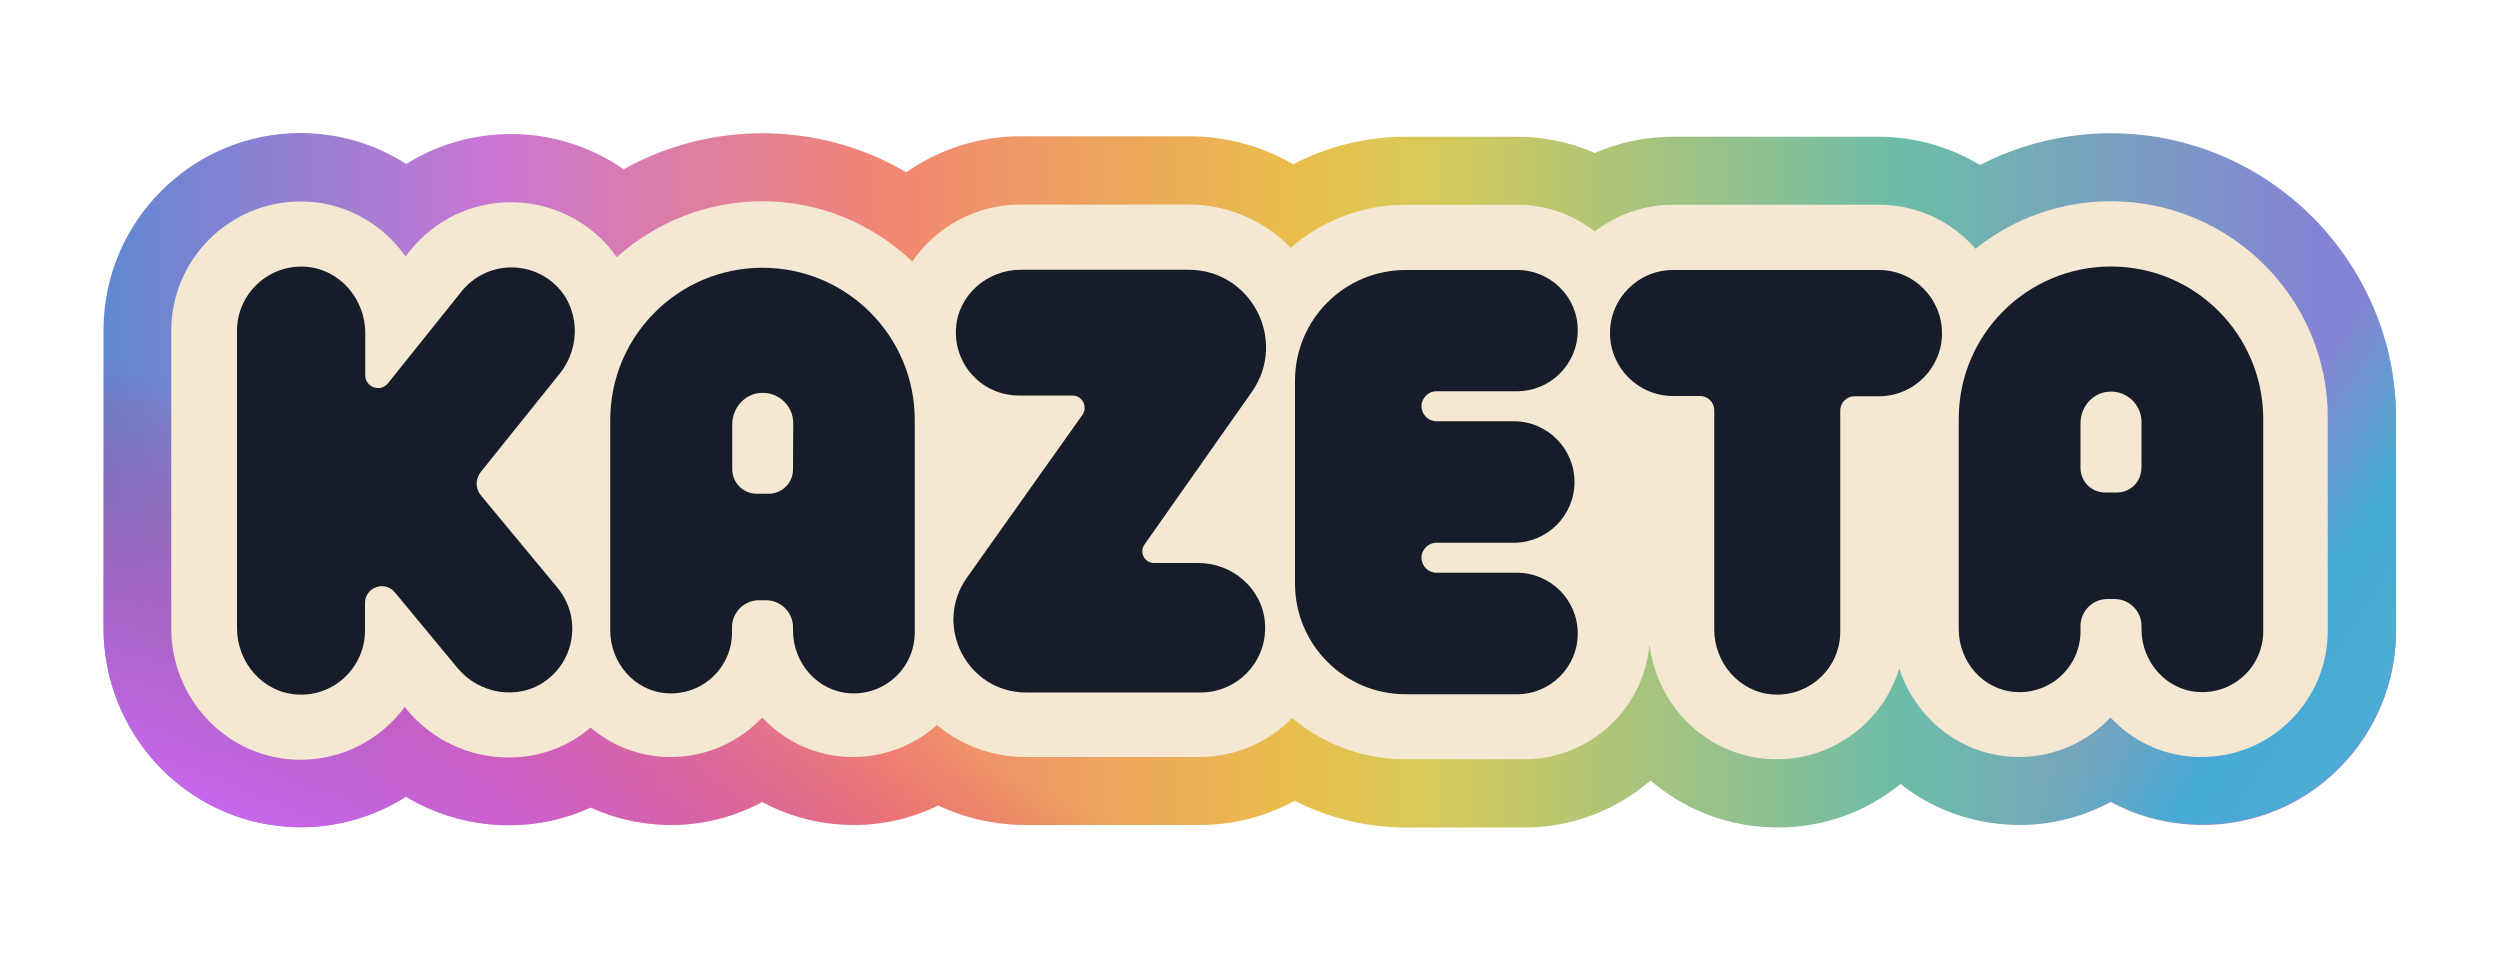
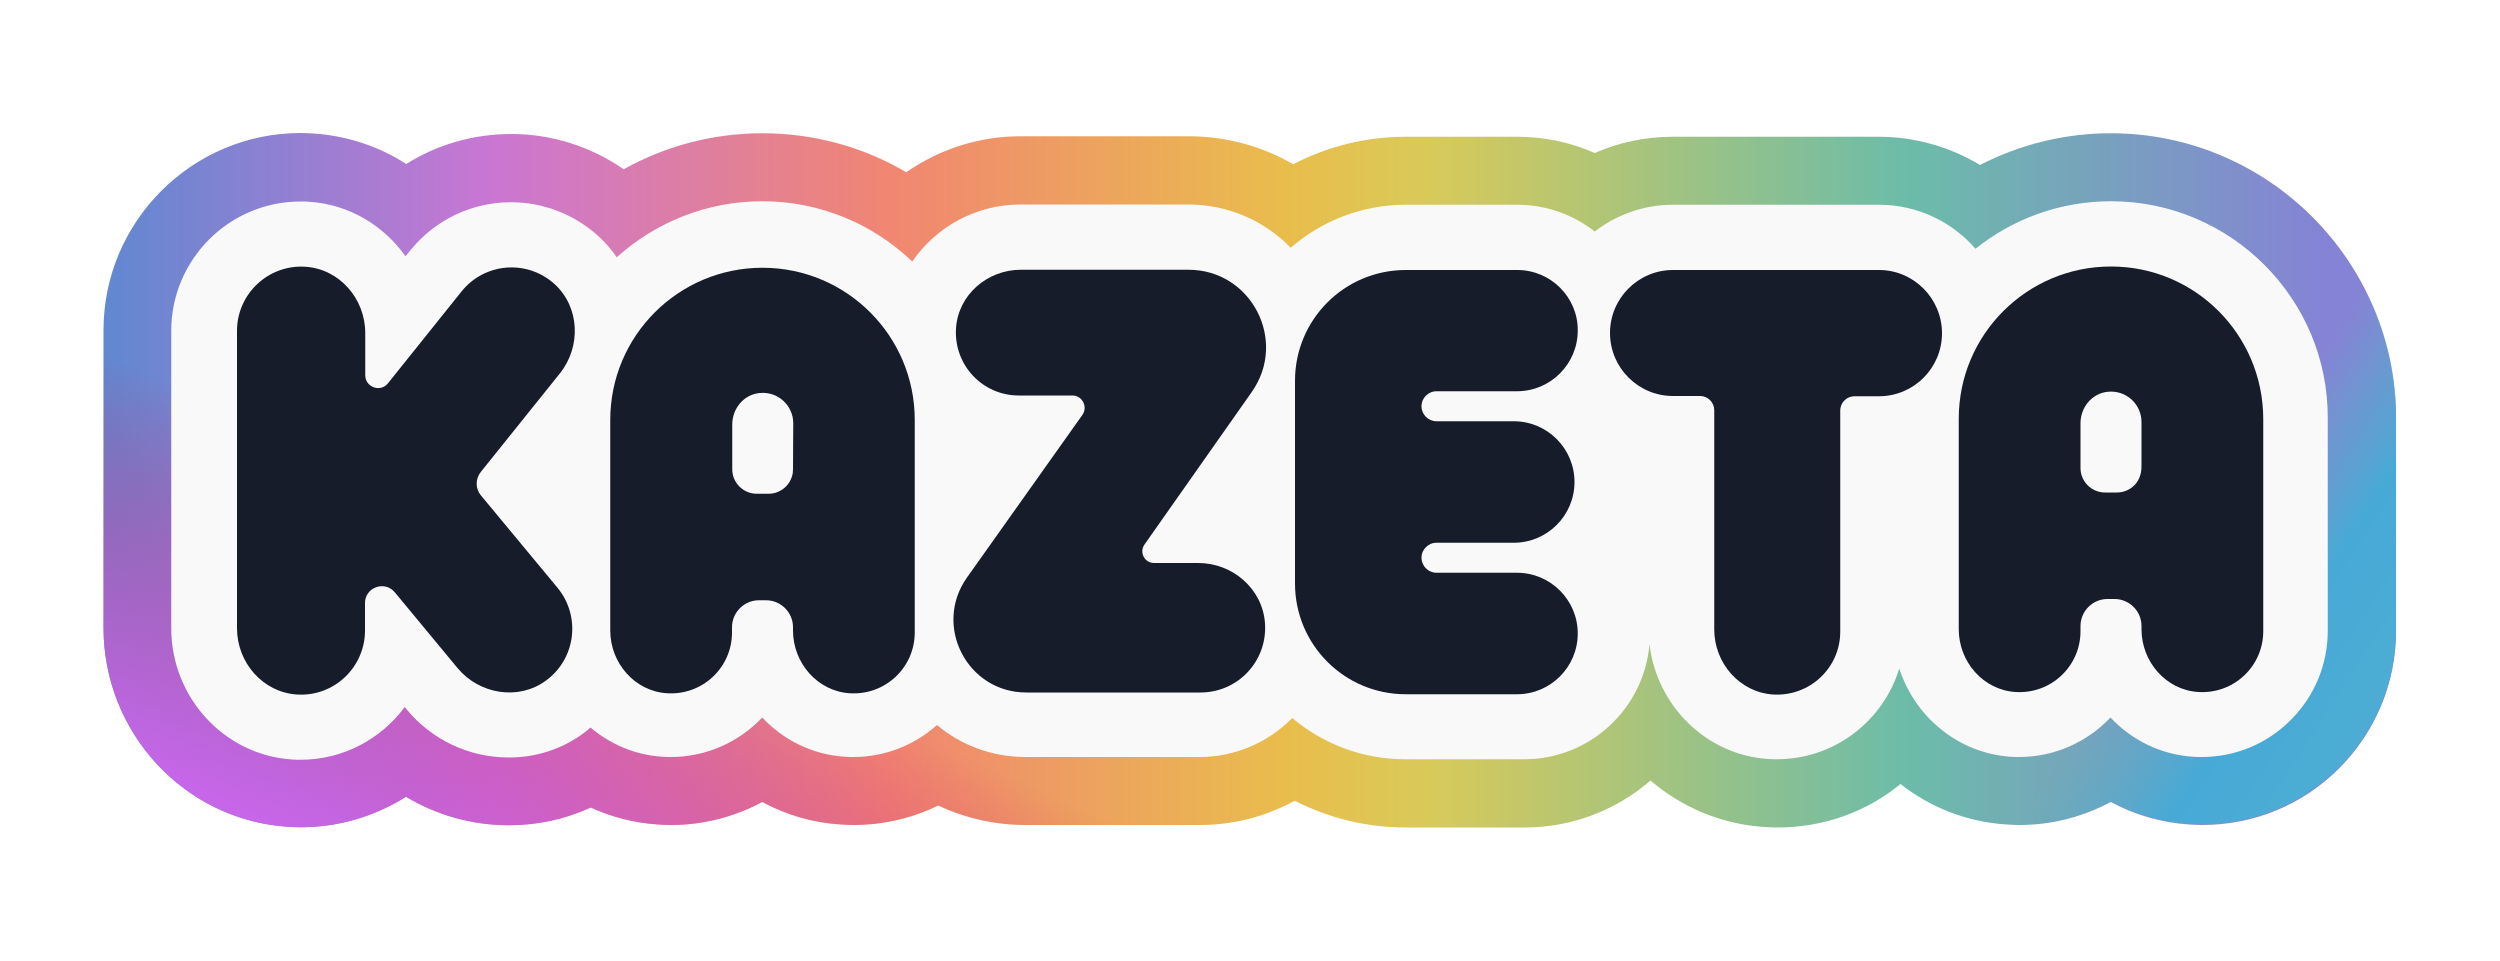
<svg xmlns="http://www.w3.org/2000/svg" version="1.1" id="Layer_1" x="0px" y="0px" width="1000px" height="384.4px" viewBox="0 0 1000 384.4" style="enable-background:new 0 0 1000 384.4;" xml:space="preserve">
  <defs id="defs24" />
  <style type="text/css" id="style1">
	.st0{fill:#161C2B;}
	.st1{fill:url(#SVGID_1_);}
	.st2{fill:url(#SVGID_2_);}
	.st3{fill:url(#SVGID_3_);}
	.st4{fill:#F4E8D3;}
	.st5{fill:#161C2A;}
</style>
  <g id="g24">
    <g id="g13">
      <linearGradient id="SVGID_1_" gradientUnits="userSpaceOnUse" x1="41.4" y1="193.9" x2="958.4" y2="193.9" gradientTransform="matrix(1 0 0 -1 0 386)">
        <stop offset="0" style="stop-color:#6088D1" id="stop1" />
        <stop offset="0.17" style="stop-color:#CA76D3" id="stop2" />
        <stop offset="0.343" style="stop-color:#F18672" id="stop3" />
        <stop offset="0.516" style="stop-color:#E9BD4C" id="stop4" />
        <stop offset="0.576" style="stop-color:#D9CA58" id="stop5" />
        <stop offset="0.786" style="stop-color:#6CBCA9" id="stop6" />
        <stop offset="0.968" style="stop-color:#8583D5" id="stop7" />
      </linearGradient>
      <path class="st1" d="M710.9,331c-1.7,0-3.4-0.1-5.1-0.2c-17.3-1.1-33.1-7.9-45.6-18.6C646.6,324,628.9,331,609.9,331h-47.6    c-15.5,0-30.7-3.7-44.4-10.7c-11.6,6.3-24.6,9.7-37.9,9.7h-69.7c-12.2,0-24.2-2.7-35-7.8c-10.5,5.1-22,7.8-33.9,7.8    c-1.7,0-3.4-0.1-5.1-0.2c-11.1-0.7-21.8-3.8-31.4-9c-11.2,6-23.7,9.2-36.5,9.2c-1.7,0-3.4-0.1-5.1-0.2c-9.4-0.6-18.5-2.9-27-6.8    c-10.2,4.7-21.3,7.1-32.7,7.1c-14.7,0-28.9-4-41.2-11.4c-12.5,7.9-27.1,12.2-42.1,12.2c-1.7,0-3.4-0.1-5.2-0.2    c-41.3-2.7-73.7-37.6-73.7-79.6v-119c0-43.5,35.4-78.9,78.9-78.9c1.7,0,3.4,0.1,5.1,0.2c13.4,0.9,26.1,5.1,37.1,12.2    c12.4-7.8,26.9-12,42-12c16.2,0,31.8,5,45,14.1c16.8-9.4,35.9-14.4,55.4-14.4c20.5,0,40.3,5.4,57.6,15.6    c13.2-9.2,29.1-14.4,45.7-14.4h67.1c15,0,29.4,3.9,42,11.2c13.8-7.2,29.2-11,45-11h44.6c10.8,0,21.3,2.2,31,6.5    c9.8-4.3,20.3-6.5,31.2-6.5h82.4c14.4,0,28.4,4,40.5,11.3c16.1-8.3,34.1-12.7,52.3-12.7c62.9,0,114.1,51.2,114.1,114.1v85    c0,20.7-8.1,40.2-22.7,54.9C921,322,901.6,330,880.8,330c-1.7,0-3.4-0.1-5.1-0.2c-11.1-0.7-21.8-3.8-31.4-9    c-11.2,6-23.7,9.2-36.5,9.2c-1.7,0-3.4-0.1-5.1-0.2c-15.9-1-30.6-6.8-42.5-16.2C746.7,324.7,729.5,331,710.9,331z" id="path7" />
      <linearGradient id="SVGID_2_" gradientUnits="userSpaceOnUse" x1="375.869" y1="-72.135" x2="619.108" y2="449.492" gradientTransform="matrix(1 0 0 -1 0 386)">
        <stop offset="0" style="stop-color:#C866EB" id="stop8" />
        <stop offset="3.360748e-02" style="stop-color:#C961E1;stop-opacity:0.868" id="stop9" />
        <stop offset="9.095526e-02" style="stop-color:#CD53C6;stop-opacity:0.642" id="stop10" />
        <stop offset="0.165" style="stop-color:#D23C9A;stop-opacity:0.35" id="stop11" />
        <stop offset="0.252" style="stop-color:#DA1D5D;stop-opacity:6.802917e-03" id="stop12" />
        <stop offset="0.254" style="stop-color:#DA1C5C;stop-opacity:0" id="stop13" />
      </linearGradient>
      <path class="st2" d="M710.9,331c-1.7,0-3.4-0.1-5.1-0.2c-17.3-1.1-33.1-7.9-45.6-18.6C646.6,324,628.9,331,609.9,331h-47.6    c-15.5,0-30.7-3.7-44.4-10.7c-11.6,6.3-24.6,9.7-37.9,9.7h-69.7c-12.2,0-24.2-2.7-35-7.8c-10.5,5.1-22,7.8-33.9,7.8    c-1.7,0-3.4-0.1-5.1-0.2c-11.1-0.7-21.8-3.8-31.4-9c-11.2,6-23.7,9.2-36.5,9.2c-1.7,0-3.4-0.1-5.1-0.2c-9.4-0.6-18.5-2.9-27-6.8    c-10.2,4.7-21.3,7.1-32.7,7.1c-14.7,0-28.9-4-41.2-11.4c-12.5,7.9-27.1,12.2-42.1,12.2c-1.7,0-3.4-0.1-5.2-0.2    c-41.3-2.7-73.7-37.6-73.7-79.6v-119c0-43.5,35.4-78.9,78.9-78.9c1.7,0,3.4,0.1,5.1,0.2c13.4,0.9,26.1,5.1,37.1,12.2    c12.4-7.8,26.9-12,42-12c16.2,0,31.8,5,45,14.1c16.8-9.4,35.9-14.4,55.4-14.4c20.5,0,40.3,5.4,57.6,15.6    c13.2-9.2,29.1-14.4,45.7-14.4h67.1c15,0,29.4,3.9,42,11.2c13.8-7.2,29.2-11,45-11h44.6c10.8,0,21.3,2.2,31,6.5    c9.8-4.3,20.3-6.5,31.2-6.5h82.4c14.4,0,28.4,4,40.5,11.3c16.1-8.3,34.1-12.7,52.3-12.7c62.9,0,114.1,51.2,114.1,114.1v85    c0,20.7-8.1,40.2-22.7,54.9C921,322,901.6,330,880.8,330c-1.7,0-3.4-0.1-5.1-0.2c-11.1-0.7-21.8-3.8-31.4-9    c-11.2,6-23.7,9.2-36.5,9.2c-1.7,0-3.4-0.1-5.1-0.2c-15.9-1-30.6-6.8-42.5-16.2C746.7,324.7,729.5,331,710.9,331z" id="path13" />
    </g>
    <g id="g16">
      <linearGradient id="SVGID_3_" gradientUnits="userSpaceOnUse" x1="866.751" y1="-51.915" x2="169.48" y2="400.898" gradientTransform="matrix(1 0 0 -1 0 386)">
        <stop offset="0" style="stop-color:#4EADD3" id="stop14" />
        <stop offset="7.152374e-02" style="stop-color:#47AAD6" id="stop15" />
        <stop offset="0.131" style="stop-color:#55B4C2;stop-opacity:0" id="stop16" />
      </linearGradient>
      <path class="st3" d="M710.9,330.6c-1.7,0-3.4-0.1-5.1-0.2c-17.3-1.1-33.1-7.9-45.6-18.6c-13.6,11.7-31.3,18.8-50.3,18.8h-47.6    c-15.5,0-30.7-3.7-44.4-10.7c-11.6,6.3-24.6,9.7-37.9,9.7h-69.7c-12.2,0-24.2-2.7-35-7.8c-10.5,5.1-22,7.8-33.9,7.8    c-1.7,0-3.4-0.1-5.1-0.2c-11.1-0.7-21.8-3.8-31.4-9c-11.2,6-23.7,9.2-36.5,9.2c-1.7,0-3.4-0.1-5.1-0.2c-9.4-0.6-18.5-2.9-27-6.8    c-10.2,4.7-21.3,7.1-32.7,7.1c-14.7,0-28.9-4-41.2-11.4c-12.5,7.9-27.1,12.2-42.1,12.2c-1.7,0-3.4-0.1-5.2-0.2    c-41.3-2.7-73.7-37.6-73.7-79.6v-119c0-43.5,35.4-78.9,78.9-78.9c1.7,0,3.4,0.1,5.1,0.2c13.4,0.9,26.1,5.1,37.1,12.2    c12.4-7.8,26.9-12,42-12c16.2,0,31.8,5,45,14.1c16.8-9.4,35.9-14.4,55.4-14.4c20.5,0,40.3,5.4,57.6,15.6    c13.2-9.2,29.1-14.4,45.7-14.4h67.1c15,0,29.4,3.9,42,11.2c13.8-7.2,29.2-11,45-11h44.6c10.8,0,21.3,2.2,31,6.5    c9.8-4.3,20.3-6.5,31.2-6.5h82.4c14.4,0,28.4,4,40.5,11.3c16.1-8.3,34.1-12.7,52.3-12.7c62.9,0,114.1,51.2,114.1,114.1v85    c0,20.7-8.1,40.2-22.7,54.9c-14.7,14.7-34.1,22.7-54.9,22.7c-1.7,0-3.4-0.1-5.1-0.2c-11.1-0.7-21.8-3.8-31.4-9    c-11.2,6-23.7,9.2-36.5,9.2c-1.7,0-3.4-0.1-5.1-0.2c-15.9-1-30.6-6.8-42.5-16.2C746.6,324.2,729.4,330.6,710.9,330.6z" id="path16" />
    </g>
-     <path class="st4" d="M844.4,80.5c-20.5,0-39.3,7.1-54.2,19c-9.4-10.8-23.2-17.6-38.6-17.6h-82.4c-11.8,0-22.6,4-31.3,10.7   c-8.6-6.7-19.3-10.7-31-10.7h-44.6c-17.6,0-33.7,6.5-46,17.2c-10.6-10.9-25.2-17.3-41-17.3h-67.1c-18,0-33.9,9.1-43.3,22.8   c-15.6-14.9-36.7-24.1-60-24.1c-22.3,0-42.7,8.5-58.2,22.4c-2.1-3.1-4.6-5.9-7.4-8.5c-9.6-8.7-22-13.5-34.9-13.5   c-15.8,0-30.5,7.1-40.4,19.4l-1.8,2.2c-8.8-12.4-22.7-20.8-38.6-21.8c-1.1-0.1-2.3-0.1-3.4-0.1c-28.5,0-51.7,23.2-51.7,51.7v119   c0,27.7,21.2,50.7,48.3,52.5c1.1,0.1,2.3,0.1,3.4,0.1c17.1,0,32.2-8.3,41.7-21.1l0.8,1c10.1,12.2,25,19.2,40.8,19.2   c10.8,0,21.2-3.3,29.9-9.7c1-0.7,1.9-1.5,2.8-2.3c7.9,6.7,17.8,11,28.8,11.7c1.1,0.1,2.2,0.1,3.3,0.1c14.4,0,27.4-6.1,36.6-15.8   c8.4,9,20.1,14.9,33.1,15.7c1.1,0.1,2.2,0.1,3.3,0.1l0,0c12.5,0,24.3-4.6,33.5-12.8c9.7,8.2,22.2,12.8,35.4,12.8h69.7   c13.9,0,27.3-5.7,37-15.6c12.2,10.3,28,16.5,45.2,16.5h47.6c26.3,0,47.9-20.3,50.1-46c2.9,24.6,22.7,44.3,47.5,45.9   c1.1,0.1,2.3,0.1,3.4,0.1c23.1,0,42.6-15.3,49-36.3c6.3,19.4,23.6,33.9,44.6,35.3c1.1,0.1,2.2,0.1,3.3,0.1   c14.4,0,27.4-6.1,36.6-15.8c8.4,9,20.1,14.9,33.1,15.7c1.1,0.1,2.2,0.1,3.3,0.1l0,0c13.5,0,26.1-5.2,35.7-14.8   c9.5-9.5,14.8-22.2,14.8-35.7v-85C931.3,119.5,892.3,80.5,844.4,80.5z" id="path17" />
+     <path class="st4" d="M844.4,80.5c-20.5,0-39.3,7.1-54.2,19c-9.4-10.8-23.2-17.6-38.6-17.6h-82.4c-11.8,0-22.6,4-31.3,10.7   c-8.6-6.7-19.3-10.7-31-10.7h-44.6c-17.6,0-33.7,6.5-46,17.2c-10.6-10.9-25.2-17.3-41-17.3h-67.1c-18,0-33.9,9.1-43.3,22.8   c-15.6-14.9-36.7-24.1-60-24.1c-22.3,0-42.7,8.5-58.2,22.4c-2.1-3.1-4.6-5.9-7.4-8.5c-9.6-8.7-22-13.5-34.9-13.5   c-15.8,0-30.5,7.1-40.4,19.4l-1.8,2.2c-8.8-12.4-22.7-20.8-38.6-21.8c-1.1-0.1-2.3-0.1-3.4-0.1c-28.5,0-51.7,23.2-51.7,51.7v119   c0,27.7,21.2,50.7,48.3,52.5c1.1,0.1,2.3,0.1,3.4,0.1c17.1,0,32.2-8.3,41.7-21.1l0.8,1c10.1,12.2,25,19.2,40.8,19.2   c10.8,0,21.2-3.3,29.9-9.7c1-0.7,1.9-1.5,2.8-2.3c7.9,6.7,17.8,11,28.8,11.7c1.1,0.1,2.2,0.1,3.3,0.1c14.4,0,27.4-6.1,36.6-15.8   c8.4,9,20.1,14.9,33.1,15.7c1.1,0.1,2.2,0.1,3.3,0.1l0,0c12.5,0,24.3-4.6,33.5-12.8c9.7,8.2,22.2,12.8,35.4,12.8h69.7   c13.9,0,27.3-5.7,37-15.6c12.2,10.3,28,16.5,45.2,16.5h47.6c26.3,0,47.9-20.3,50.1-46c2.9,24.6,22.7,44.3,47.5,45.9   c1.1,0.1,2.3,0.1,3.4,0.1c23.1,0,42.6-15.3,49-36.3c6.3,19.4,23.6,33.9,44.6,35.3c1.1,0.1,2.2,0.1,3.3,0.1   c14.4,0,27.4-6.1,36.6-15.8c8.4,9,20.1,14.9,33.1,15.7c1.1,0.1,2.2,0.1,3.3,0.1l0,0c13.5,0,26.1-5.2,35.7-14.8   c9.5-9.5,14.8-22.2,14.8-35.7v-85C931.3,119.5,892.3,80.5,844.4,80.5z" id="path17" style="fill:#f9f9f9" />
    <g id="g23">
      <path class="st5" d="M751.6,108h-82.4c-13.9,0-25.2,11.3-25.2,25.2l0,0c0,13.9,11.3,25.2,25.2,25.2H680c3.2,0,5.7,2.6,5.7,5.7    v87.7c0,13.4,10.1,25.1,23.5,26c14.7,0.9,26.9-10.7,26.9-25.1v-88.5c0-3.2,2.6-5.7,5.7-5.7h9.8c13.9,0,25.2-11.3,25.2-25.2    S765.5,108,751.6,108z" id="path18" />
      <path class="st5" d="M224,149.3c8.5-10.7,7.9-26.4-2.1-35.6c-11.1-10.1-28.1-8.6-37.3,2.9l-29.4,36.7c-3,3.8-9.1,1.6-9.1-3.2    v-16.9c0-13.7-10.3-25.6-23.9-26.5c-14.9-1-27.4,10.9-27.4,25.6v119c0,13.7,10.3,25.6,23.9,26.5c14.9,1,27.3-10.9,27.3-25.6v-11    c0-6.3,7.9-9.1,11.9-4.3l25.1,30.3c8.7,10.5,24.3,13.1,35.3,5.1c12.1-8.8,14.1-25.8,4.7-37.2l-30.6-36.9c-2.3-2.7-2.3-6.6-0.1-9.4    L224,149.3z" id="path19" />
      <path class="st5" d="M606.9,108h-38.2h-4h-2.4c-24.5,0-44.3,19.8-44.3,44.3v81.1c0,24.5,19.8,44.3,44.3,44.3h2.4h3.8h38.3    c13.4,0,24.3-10.9,24.3-24.3l0,0c0-13.4-10.9-24.3-24.3-24.3h-32.2c-3.3,0-6-2.7-6-6s2.7-6,6-6h30.9c13.4,0,24.3-10.9,24.3-24.3    l0,0c0-13.4-10.9-24.3-24.3-24.3h-30.9c-3.3,0-6-2.7-6-6s2.7-6,6-6h32.2c13.4,0,24.3-10.9,24.3-24.3l0,0    C631.2,118.9,620.3,108,606.9,108z" id="path20" />
      <path class="st5" d="M500.7,156.8c14.5-20.6-0.2-48.9-25.3-48.9l0,0h-67.1c-13.4,0-25.1,10.1-25.9,23.5    c-0.9,14.6,10.6,26.8,25.1,26.8H429c3.9,0,6.2,4.5,4,7.7L386.8,231c-13.7,19.3,0.1,46,23.7,46h5.9h63.8    c14.9,0,26.8-12.5,25.8-27.6c-0.9-13.8-12.9-24.2-26.7-24.2h-17.7c-3.8,0-6-4.3-3.8-7.4L500.7,156.8z" id="path21" />
      <path class="st5" d="M305,107.1L305,107.1c-33.6,0-60.9,27.2-60.9,60.9v84.2c0,13,9.8,24.3,22.7,25.1c14.2,0.9,26-10.3,26-24.3    v-2.1c0-5.9,4.8-10.8,10.8-10.8h2.8c5.9,0,10.8,4.8,10.8,10.8v1.3c0,13,9.8,24.3,22.7,25.1c14.2,0.9,26-10.3,26-24.3v-85    C365.9,134.3,338.6,107.1,305,107.1z M317.2,187.7c0,1-0.1,1.9-0.4,2.8c-1.2,4.1-5,7-9.4,7h-4.7c-5.4,0-9.8-4.4-9.8-9.8v-17.9    c0-6.4,4.6-12,11-12.6c7.3-0.7,13.4,5,13.4,12.1L317.2,187.7z" id="path22" />
      <path class="st5" d="M844.4,106.6L844.4,106.6c-33.6,0-60.9,27.2-60.9,60.9v84.2c0,13,9.8,24.3,22.7,25.1    c14.2,0.9,26-10.3,26-24.3v-2.1c0-5.9,4.8-10.8,10.8-10.8h2.8c5.9,0,10.8,4.8,10.8,10.8v1.3c0,13,9.8,24.3,22.7,25.1    c14.2,0.9,26-10.3,26-24.3v-85C905.2,133.8,878,106.6,844.4,106.6z M856.1,190.1c-1.2,4.1-5,6.9-9.4,6.9H842    c-5.4,0-9.8-4.4-9.8-9.8v-17.9c0-6.4,4.6-12,11-12.6c7.3-0.7,13.4,5,13.4,12.1c0,0,0,11.8,0,15.3S856.6,188.5,856.1,190.1z" id="path23" />
    </g>
  </g>
</svg>
